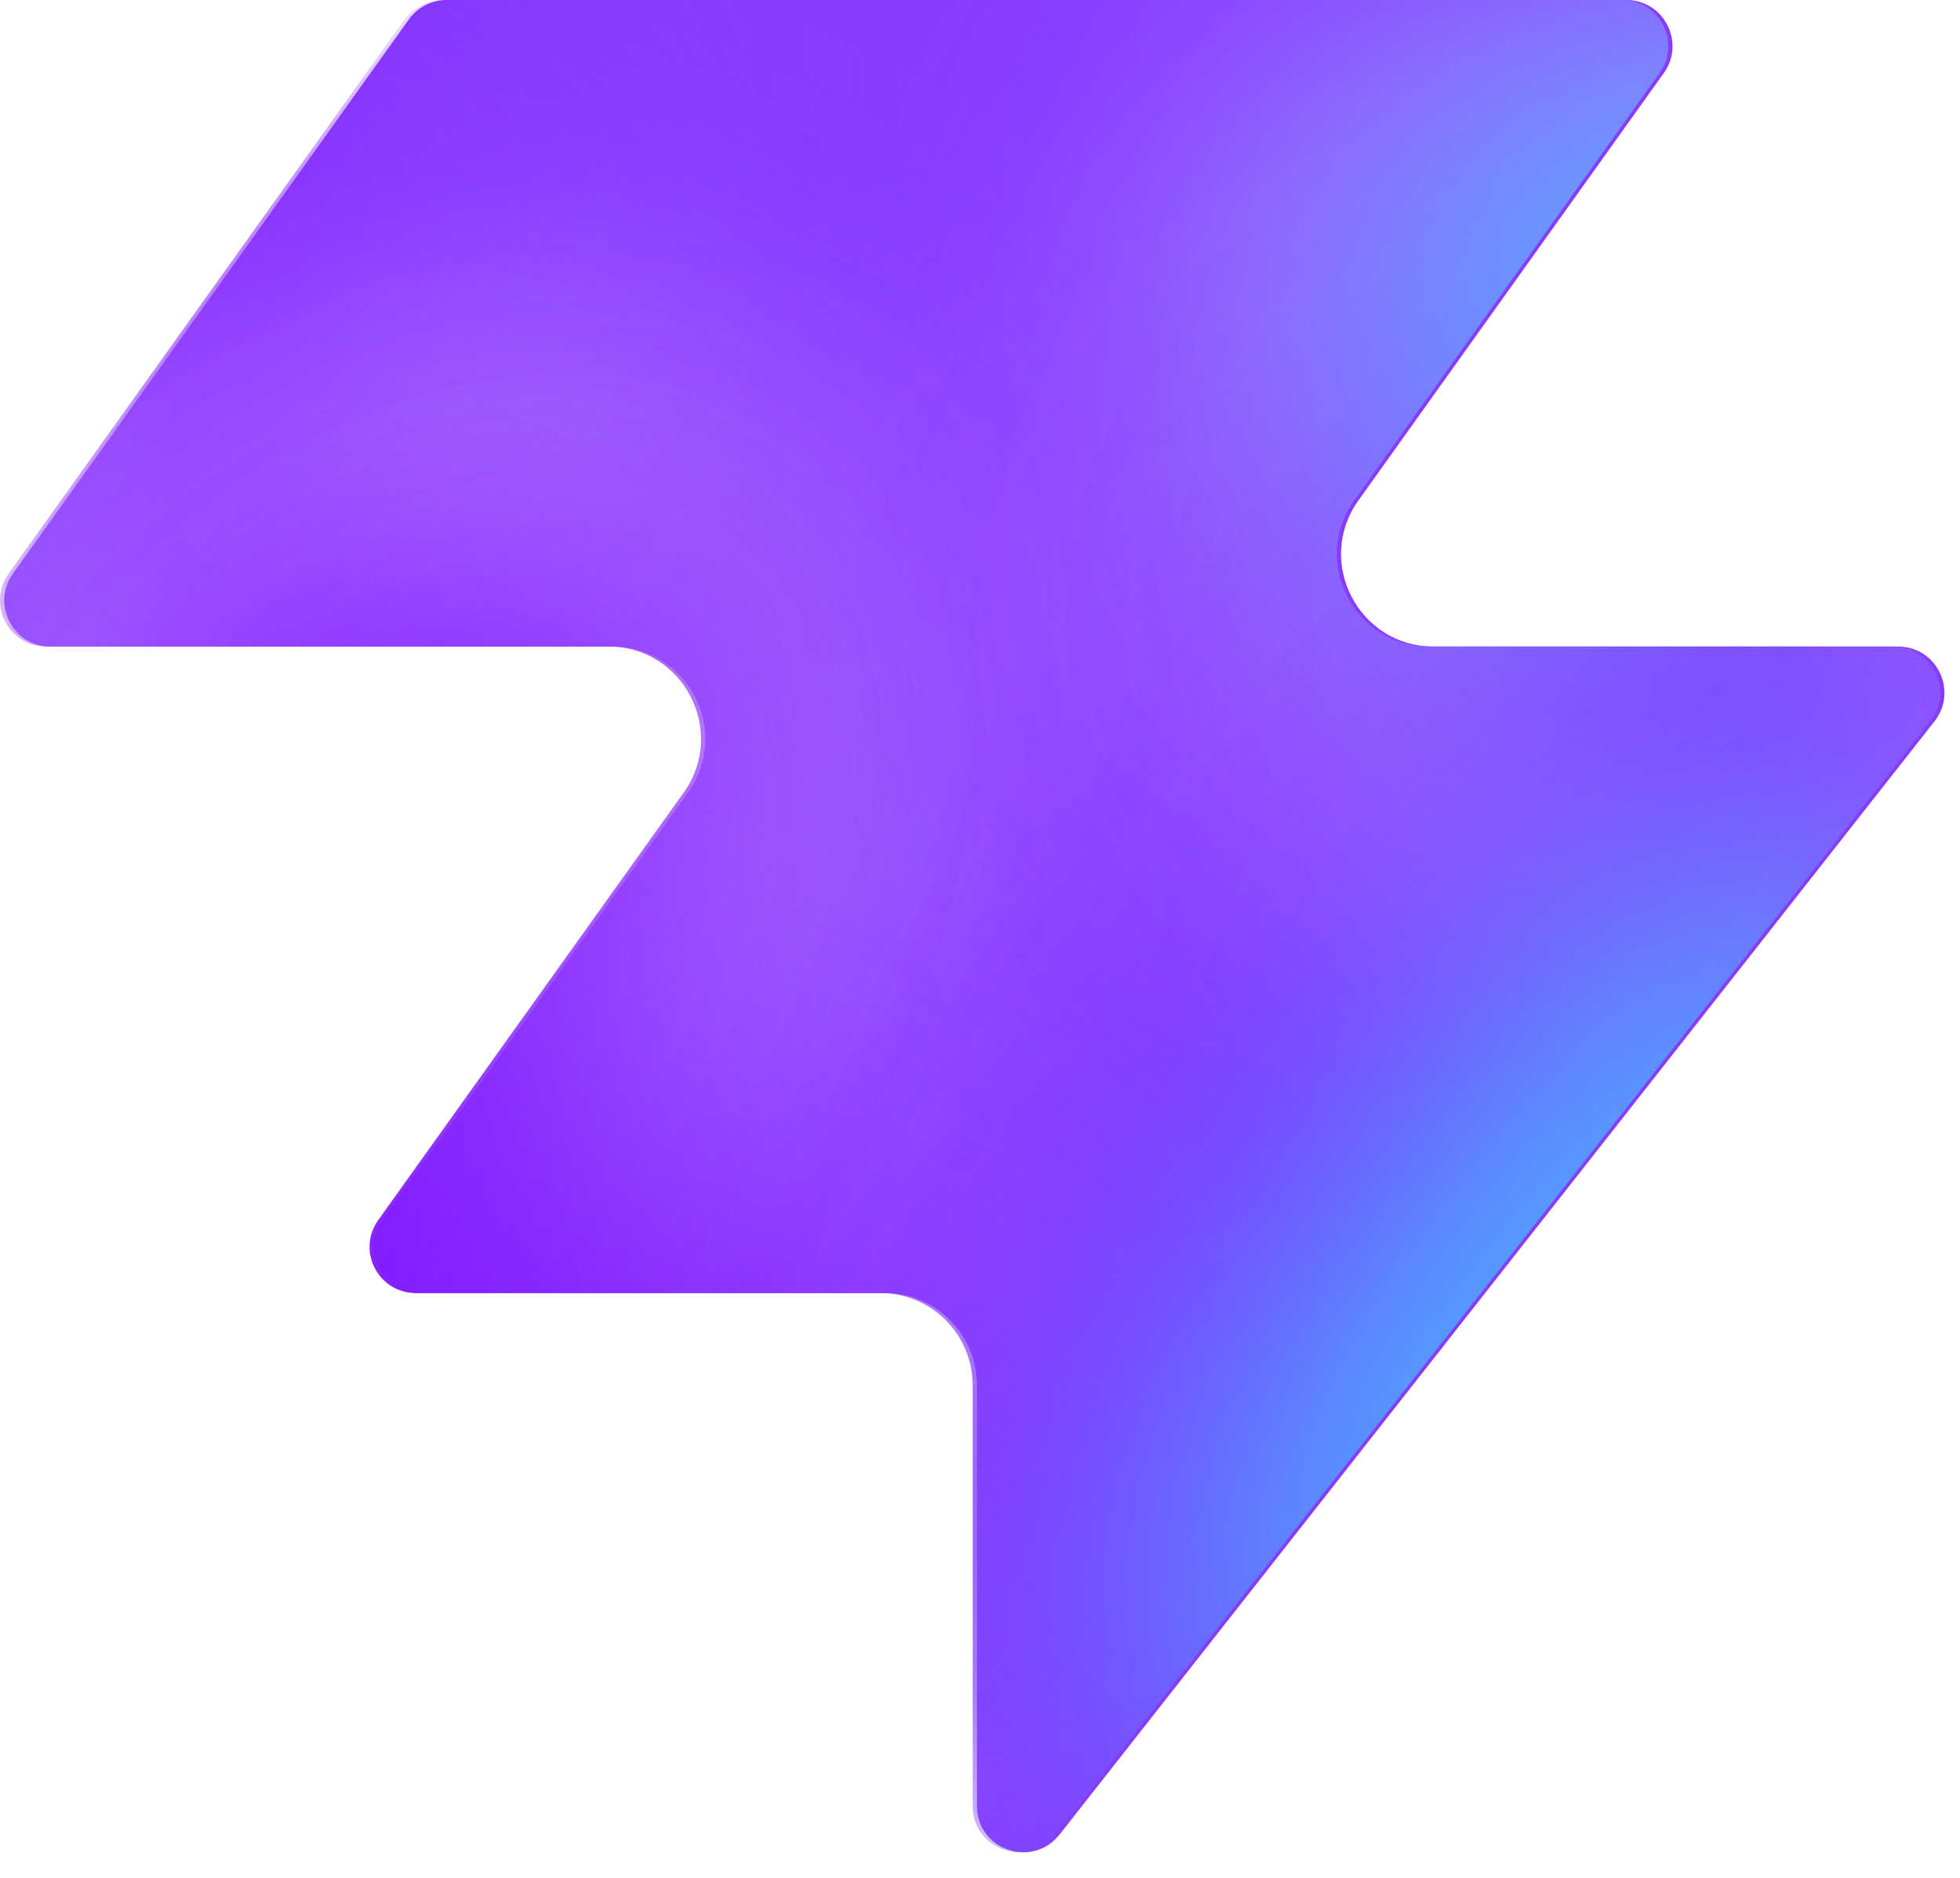
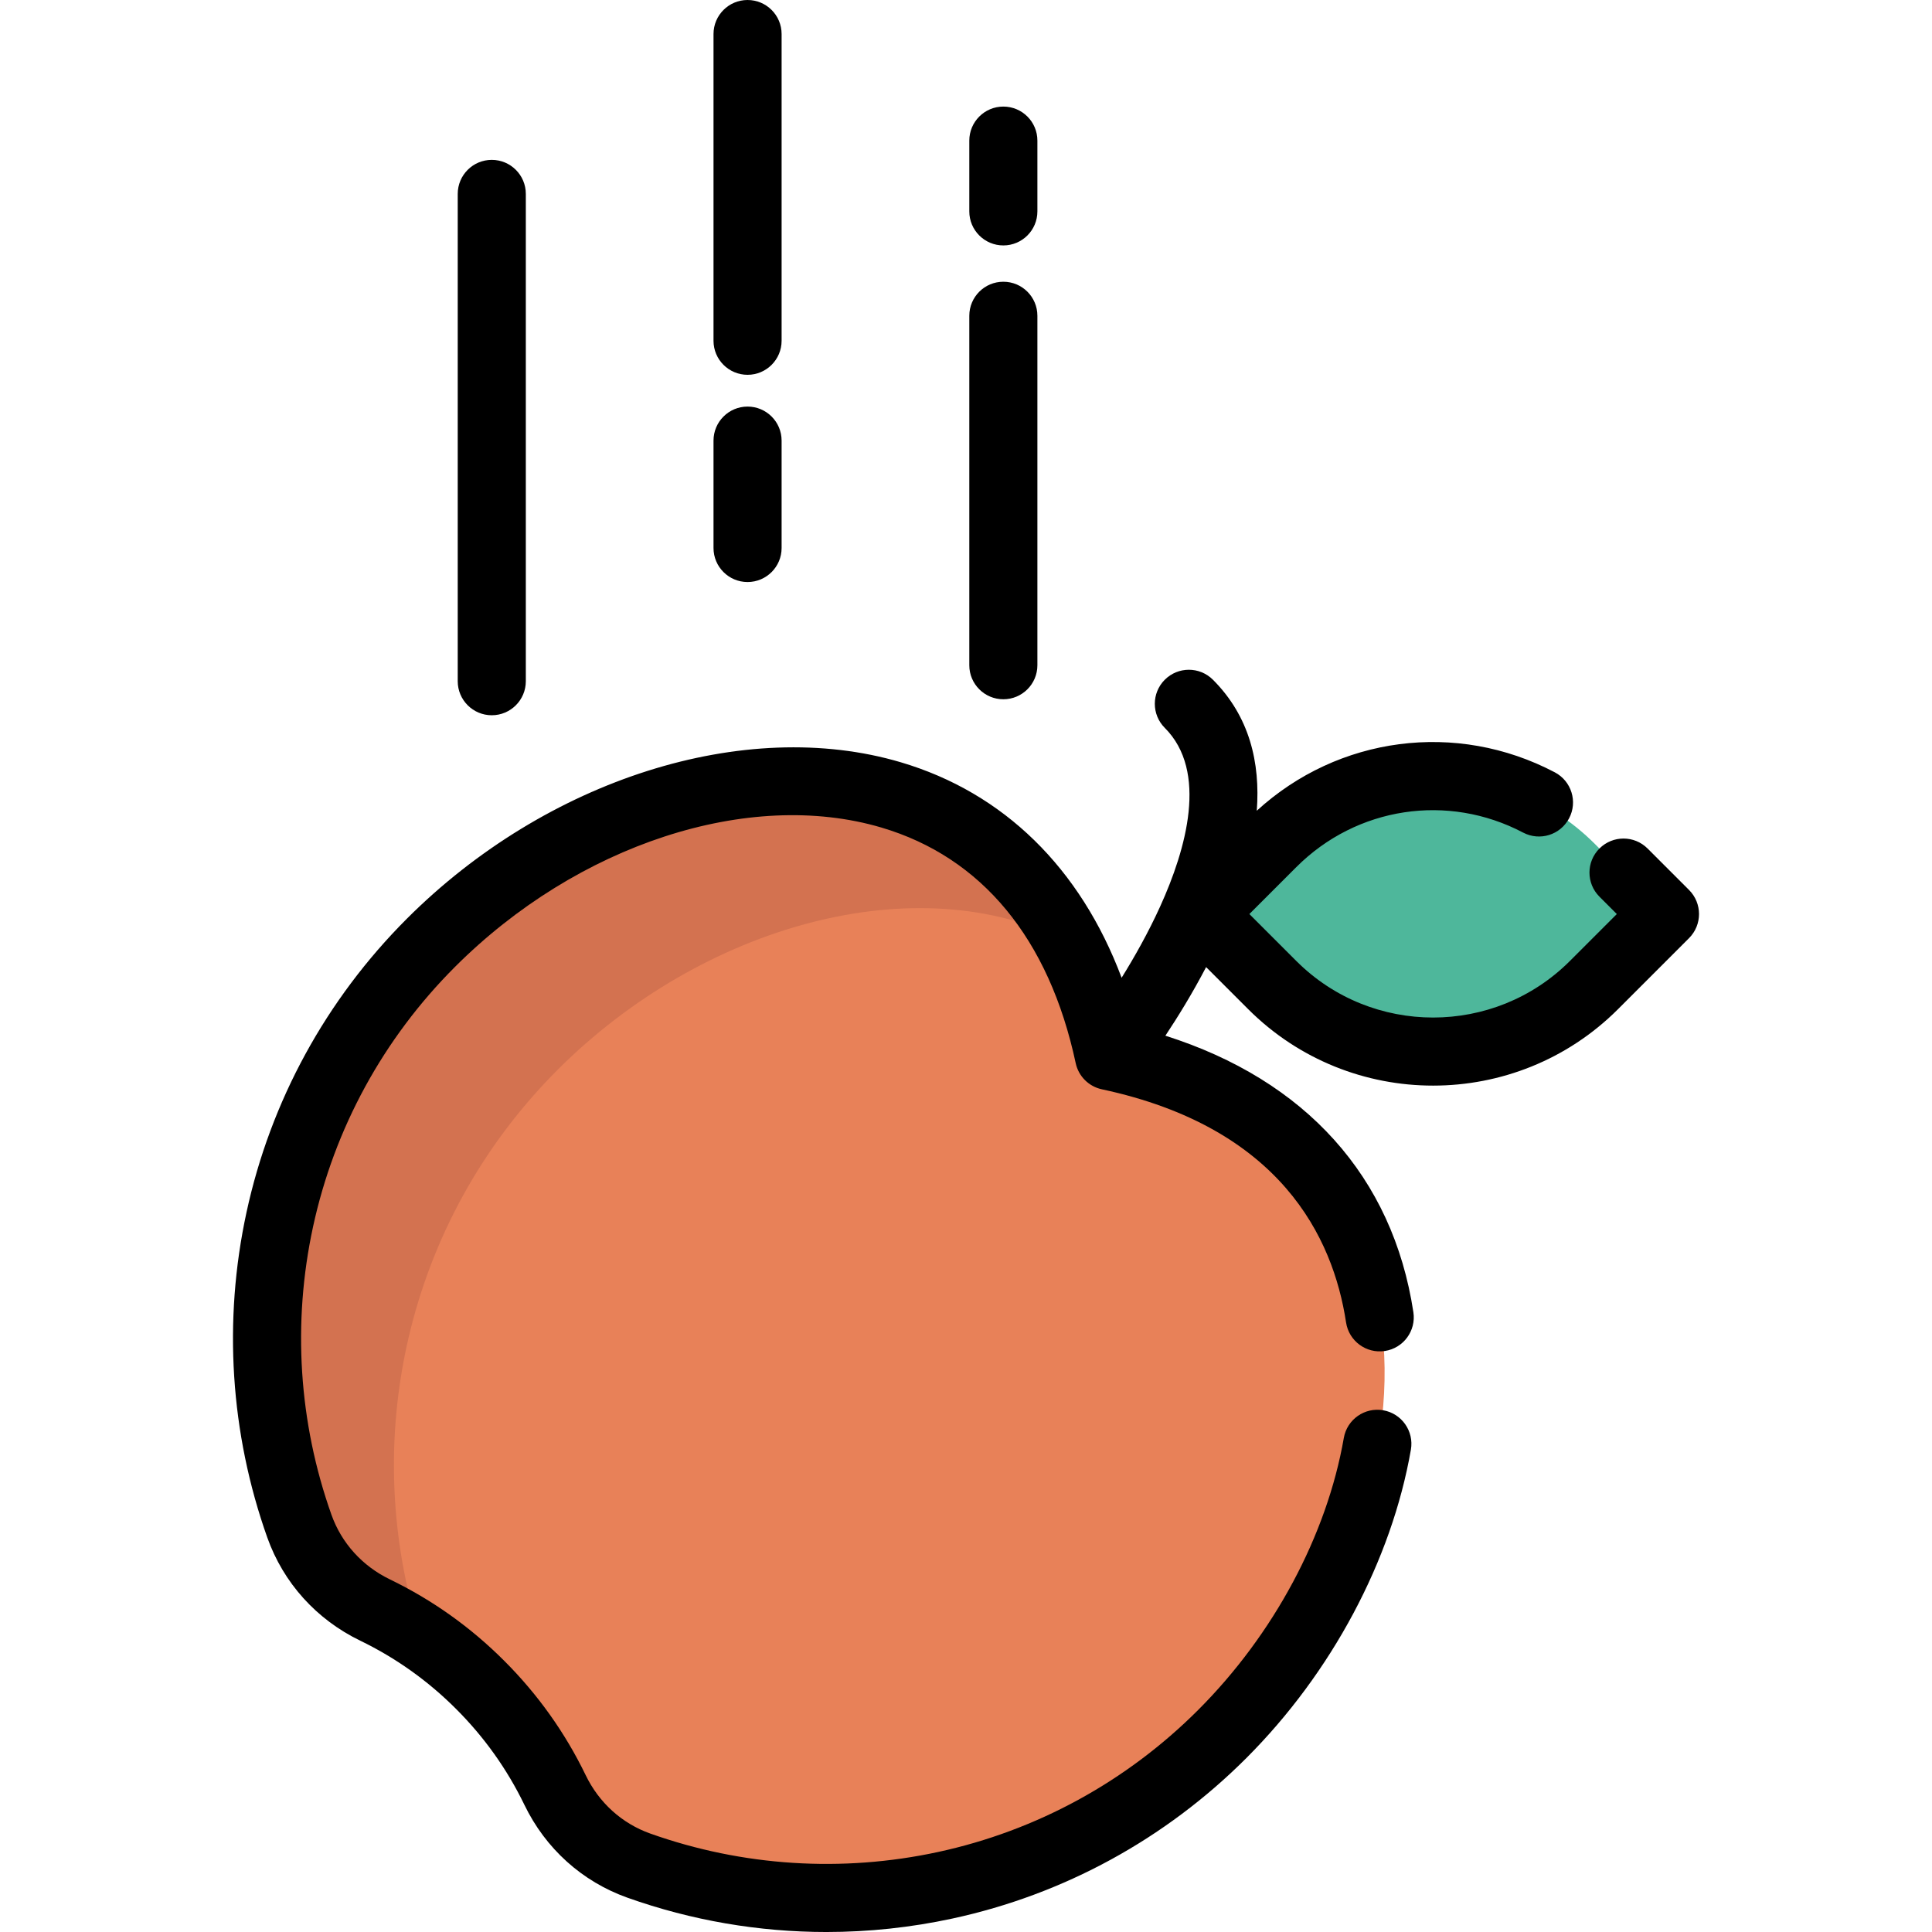
- <svg xmlns="http://www.w3.org/2000/svg" width="48" height="46" fill="none" viewBox="0 0 48 46">
-   <path fill="#863bff" d="M25.946 44.938c-.664.845-2.021.375-2.021-.698V33.937a2.26 2.26 0 0 0-2.262-2.262H10.287c-.92 0-1.456-1.04-.92-1.788l7.48-10.471c1.07-1.497 0-3.578-1.842-3.578H1.237c-.92 0-1.456-1.04-.92-1.788L10.013.474c.214-.297.556-.474.92-.474h28.894c.92 0 1.456 1.04.92 1.788l-7.48 10.471c-1.07 1.498 0 3.579 1.842 3.579h11.377c.943 0 1.473 1.088.89 1.83L25.947 44.94z" style="fill:#863bff;fill:color(display-p3 .525 .23 1);fill-opacity:1" />
-   <mask id="a" width="48" height="46" x="0" y="0" maskUnits="userSpaceOnUse" style="mask-type:alpha">
-     <path fill="#000" d="M25.842 44.938c-.664.844-2.021.375-2.021-.698V33.937a2.26 2.26 0 0 0-2.262-2.262H10.183c-.92 0-1.456-1.04-.92-1.788l7.48-10.471c1.07-1.498 0-3.579-1.842-3.579H1.133c-.92 0-1.456-1.04-.92-1.787L9.91.473c.214-.297.556-.474.92-.474h28.894c.92 0 1.456 1.04.92 1.788l-7.48 10.471c-1.07 1.498 0 3.578 1.842 3.578h11.377c.943 0 1.473 1.088.89 1.832L25.843 44.94z" style="fill:#000;fill-opacity:1" />
-   </mask>
-   <g mask="url(#a)">
-     <g filter="url(#b)">
-       <ellipse cx="5.508" cy="14.704" fill="#ede6ff" rx="5.508" ry="14.704" style="fill:#ede6ff;fill:color(display-p3 .927 .903 1);fill-opacity:1" transform="matrix(.00324 1 1 -.00324 -4.47 31.516)" />
-     </g>
-     <g filter="url(#c)">
-       <ellipse cx="10.399" cy="29.851" fill="#ede6ff" rx="10.399" ry="29.851" style="fill:#ede6ff;fill:color(display-p3 .927 .903 1);fill-opacity:1" transform="matrix(.00324 1 1 -.00324 -39.328 7.883)" />
-     </g>
-     <g filter="url(#d)">
-       <ellipse cx="5.508" cy="30.487" fill="#7e14ff" rx="5.508" ry="30.487" style="fill:#7e14ff;fill:color(display-p3 .492 .077 1);fill-opacity:1" transform="rotate(89.814 -25.913 -14.639)scale(1 -1)" />
-     </g>
-     <g filter="url(#e)">
-       <ellipse cx="5.508" cy="30.599" fill="#7e14ff" rx="5.508" ry="30.599" style="fill:#7e14ff;fill:color(display-p3 .492 .077 1);fill-opacity:1" transform="rotate(89.814 -32.644 -3.334)scale(1 -1)" />
-     </g>
-     <g filter="url(#f)">
-       <ellipse cx="5.508" cy="30.599" fill="#7e14ff" rx="5.508" ry="30.599" style="fill:#7e14ff;fill:color(display-p3 .492 .077 1);fill-opacity:1" transform="matrix(.00324 1 1 -.00324 -34.34 30.47)" />
-     </g>
-     <g filter="url(#g)">
-       <ellipse cx="14.072" cy="22.078" fill="#ede6ff" rx="14.072" ry="22.078" style="fill:#ede6ff;fill:color(display-p3 .927 .903 1);fill-opacity:1" transform="rotate(93.35 24.506 48.493)scale(-1 1)" />
-     </g>
-     <g filter="url(#h)">
-       <ellipse cx="3.47" cy="21.501" fill="#7e14ff" rx="3.47" ry="21.501" style="fill:#7e14ff;fill:color(display-p3 .492 .077 1);fill-opacity:1" transform="rotate(89.009 28.708 47.59)scale(-1 1)" />
-     </g>
-     <g filter="url(#i)">
-       <ellipse cx="3.47" cy="21.501" fill="#7e14ff" rx="3.47" ry="21.501" style="fill:#7e14ff;fill:color(display-p3 .492 .077 1);fill-opacity:1" transform="rotate(89.009 28.708 47.59)scale(-1 1)" />
-     </g>
-     <g filter="url(#j)">
-       <ellipse cx=".387" cy="8.972" fill="#7e14ff" rx="4.407" ry="29.108" style="fill:#7e14ff;fill:color(display-p3 .492 .077 1);fill-opacity:1" transform="rotate(39.51 .387 8.972)" />
-     </g>
-     <g filter="url(#k)">
-       <ellipse cx="47.523" cy="-6.092" fill="#7e14ff" rx="4.407" ry="29.108" style="fill:#7e14ff;fill:color(display-p3 .492 .077 1);fill-opacity:1" transform="rotate(37.892 47.523 -6.092)" />
-     </g>
-     <g filter="url(#l)">
-       <ellipse cx="41.412" cy="6.333" fill="#47bfff" rx="5.971" ry="9.665" style="fill:#47bfff;fill:color(display-p3 .28 .748 1);fill-opacity:1" transform="rotate(37.892 41.412 6.333)" />
-     </g>
-     <g filter="url(#m)">
-       <ellipse cx="-1.879" cy="38.332" fill="#7e14ff" rx="4.407" ry="29.108" style="fill:#7e14ff;fill:color(display-p3 .492 .077 1);fill-opacity:1" transform="rotate(37.892 -1.88 38.332)" />
-     </g>
-     <g filter="url(#n)">
-       <ellipse cx="-1.879" cy="38.332" fill="#7e14ff" rx="4.407" ry="29.108" style="fill:#7e14ff;fill:color(display-p3 .492 .077 1);fill-opacity:1" transform="rotate(37.892 -1.88 38.332)" />
-     </g>
-     <g filter="url(#o)">
-       <ellipse cx="35.651" cy="29.907" fill="#7e14ff" rx="4.407" ry="29.108" style="fill:#7e14ff;fill:color(display-p3 .492 .077 1);fill-opacity:1" transform="rotate(37.892 35.651 29.907)" />
-     </g>
-     <g filter="url(#p)">
-       <ellipse cx="38.418" cy="32.4" fill="#47bfff" rx="5.971" ry="15.297" style="fill:#47bfff;fill:color(display-p3 .28 .748 1);fill-opacity:1" transform="rotate(37.892 38.418 32.4)" />
-     </g>
-   </g>
-   <defs>
-     <filter id="b" width="60.045" height="41.654" x="-19.77" y="16.149" color-interpolation-filters="sRGB" filterUnits="userSpaceOnUse">
-       <feFlood flood-opacity="0" result="BackgroundImageFix" />
-       <feBlend in="SourceGraphic" in2="BackgroundImageFix" result="shape" />
-       <feGaussianBlur result="effect1_foregroundBlur_2002_17158" stdDeviation="7.659" />
-     </filter>
-     <filter id="c" width="90.34" height="51.437" x="-54.613" y="-7.533" color-interpolation-filters="sRGB" filterUnits="userSpaceOnUse">
-       <feFlood flood-opacity="0" result="BackgroundImageFix" />
-       <feBlend in="SourceGraphic" in2="BackgroundImageFix" result="shape" />
-       <feGaussianBlur result="effect1_foregroundBlur_2002_17158" stdDeviation="7.659" />
-     </filter>
-     <filter id="d" width="79.355" height="29.4" x="-49.64" y="2.03" color-interpolation-filters="sRGB" filterUnits="userSpaceOnUse">
-       <feFlood flood-opacity="0" result="BackgroundImageFix" />
-       <feBlend in="SourceGraphic" in2="BackgroundImageFix" result="shape" />
-       <feGaussianBlur result="effect1_foregroundBlur_2002_17158" stdDeviation="4.596" />
-     </filter>
-     <filter id="e" width="79.579" height="29.4" x="-45.045" y="20.029" color-interpolation-filters="sRGB" filterUnits="userSpaceOnUse">
-       <feFlood flood-opacity="0" result="BackgroundImageFix" />
-       <feBlend in="SourceGraphic" in2="BackgroundImageFix" result="shape" />
-       <feGaussianBlur result="effect1_foregroundBlur_2002_17158" stdDeviation="4.596" />
-     </filter>
-     <filter id="f" width="79.579" height="29.4" x="-43.513" y="21.178" color-interpolation-filters="sRGB" filterUnits="userSpaceOnUse">
-       <feFlood flood-opacity="0" result="BackgroundImageFix" />
-       <feBlend in="SourceGraphic" in2="BackgroundImageFix" result="shape" />
-       <feGaussianBlur result="effect1_foregroundBlur_2002_17158" stdDeviation="4.596" />
-     </filter>
-     <filter id="g" width="74.749" height="58.852" x="15.756" y="-17.901" color-interpolation-filters="sRGB" filterUnits="userSpaceOnUse">
-       <feFlood flood-opacity="0" result="BackgroundImageFix" />
-       <feBlend in="SourceGraphic" in2="BackgroundImageFix" result="shape" />
-       <feGaussianBlur result="effect1_foregroundBlur_2002_17158" stdDeviation="7.659" />
-     </filter>
-     <filter id="h" width="61.377" height="25.362" x="23.548" y="2.284" color-interpolation-filters="sRGB" filterUnits="userSpaceOnUse">
-       <feFlood flood-opacity="0" result="BackgroundImageFix" />
-       <feBlend in="SourceGraphic" in2="BackgroundImageFix" result="shape" />
-       <feGaussianBlur result="effect1_foregroundBlur_2002_17158" stdDeviation="4.596" />
-     </filter>
-     <filter id="i" width="61.377" height="25.362" x="23.548" y="2.284" color-interpolation-filters="sRGB" filterUnits="userSpaceOnUse">
-       <feFlood flood-opacity="0" result="BackgroundImageFix" />
-       <feBlend in="SourceGraphic" in2="BackgroundImageFix" result="shape" />
-       <feGaussianBlur result="effect1_foregroundBlur_2002_17158" stdDeviation="4.596" />
-     </filter>
-     <filter id="j" width="56.045" height="63.649" x="-27.636" y="-22.853" color-interpolation-filters="sRGB" filterUnits="userSpaceOnUse">
-       <feFlood flood-opacity="0" result="BackgroundImageFix" />
-       <feBlend in="SourceGraphic" in2="BackgroundImageFix" result="shape" />
-       <feGaussianBlur result="effect1_foregroundBlur_2002_17158" stdDeviation="4.596" />
-     </filter>
-     <filter id="k" width="54.814" height="64.646" x="20.116" y="-38.415" color-interpolation-filters="sRGB" filterUnits="userSpaceOnUse">
-       <feFlood flood-opacity="0" result="BackgroundImageFix" />
-       <feBlend in="SourceGraphic" in2="BackgroundImageFix" result="shape" />
-       <feGaussianBlur result="effect1_foregroundBlur_2002_17158" stdDeviation="4.596" />
-     </filter>
-     <filter id="l" width="33.541" height="35.313" x="24.641" y="-11.323" color-interpolation-filters="sRGB" filterUnits="userSpaceOnUse">
-       <feFlood flood-opacity="0" result="BackgroundImageFix" />
-       <feBlend in="SourceGraphic" in2="BackgroundImageFix" result="shape" />
-       <feGaussianBlur result="effect1_foregroundBlur_2002_17158" stdDeviation="4.596" />
-     </filter>
-     <filter id="m" width="54.814" height="64.646" x="-29.286" y="6.009" color-interpolation-filters="sRGB" filterUnits="userSpaceOnUse">
-       <feFlood flood-opacity="0" result="BackgroundImageFix" />
-       <feBlend in="SourceGraphic" in2="BackgroundImageFix" result="shape" />
-       <feGaussianBlur result="effect1_foregroundBlur_2002_17158" stdDeviation="4.596" />
-     </filter>
-     <filter id="n" width="54.814" height="64.646" x="-29.286" y="6.009" color-interpolation-filters="sRGB" filterUnits="userSpaceOnUse">
-       <feFlood flood-opacity="0" result="BackgroundImageFix" />
-       <feBlend in="SourceGraphic" in2="BackgroundImageFix" result="shape" />
-       <feGaussianBlur result="effect1_foregroundBlur_2002_17158" stdDeviation="4.596" />
-     </filter>
-     <filter id="o" width="54.814" height="64.646" x="8.244" y="-2.416" color-interpolation-filters="sRGB" filterUnits="userSpaceOnUse">
-       <feFlood flood-opacity="0" result="BackgroundImageFix" />
-       <feBlend in="SourceGraphic" in2="BackgroundImageFix" result="shape" />
-       <feGaussianBlur result="effect1_foregroundBlur_2002_17158" stdDeviation="4.596" />
-     </filter>
-     <filter id="p" width="39.409" height="43.623" x="18.713" y="10.588" color-interpolation-filters="sRGB" filterUnits="userSpaceOnUse">
-       <feFlood flood-opacity="0" result="BackgroundImageFix" />
-       <feBlend in="SourceGraphic" in2="BackgroundImageFix" result="shape" />
-       <feGaussianBlur result="effect1_foregroundBlur_2002_17158" stdDeviation="4.596" />
-     </filter>
-   </defs>
+ <svg xmlns="http://www.w3.org/2000/svg" height="800px" width="800px" version="1.1" id="Layer_1" viewBox="0 0 512 512" xml:space="preserve">
+   <path style="fill:#E88158;" d="M294.125,280.085c95.422,20.403,87.915,121.792,30.003,179.692  c-41.804,41.804-102.363,53.425-154.598,34.863c-9.768-3.477-17.696-10.707-22.207-20.042c-4.872-10.069-11.489-19.513-19.85-27.862  c-8.349-8.361-17.792-14.965-27.862-19.837c-9.335-4.523-16.565-12.451-20.042-22.219c-18.562-52.234-6.941-112.793,34.863-154.598  C172.345,192.17,273.722,184.675,294.125,280.085z" />
+   <path style="fill:#D37250;" d="M147.815,283.465c38.142-38.142,95.135-54.406,135.433-33.813  c-33.644-62.383-117.975-50.409-168.815,0.432C72.628,291.888,61.007,352.447,79.57,404.681  c3.477,9.768,10.707,17.696,20.042,22.219c4.071,1.969,8.031,4.237,11.866,6.774C95.069,382.464,107.175,324.103,147.815,283.465z" />
+   <path style="fill:#4EB79B;" d="M441.469,242.467l-18.827,18.827c-23.543,23.531-61.702,23.531-85.245,0l-18.827-18.827  l18.827-18.827c23.543-23.543,61.702-23.543,85.245,0L441.469,242.467z" />
+   <path d="M447.615,235.852l-10.986-10.986c-3.524-3.522-9.235-3.524-12.76,0c-3.524,3.524-3.524,9.237,0,12.76l4.606,4.606  l-12.445,12.445c-19.984,19.975-52.501,19.976-72.488,0.001l-12.447-12.446l12.449-12.447c15.975-15.976,40.125-19.65,60.098-9.14  c4.413,2.322,9.867,0.626,12.185-3.783c2.322-4.41,0.627-9.866-3.783-12.186c-26.073-13.721-57.413-9.564-78.987,10.181  c0.964-12.721-1.9-25.004-11.616-34.721c-3.524-3.522-9.235-3.524-12.76,0c-3.524,3.524-3.524,9.237,0,12.76  c11.525,11.525,5.693,32.102-1.228,47.335c-3.155,6.945-6.838,13.454-10.212,18.884c-10.91-29.049-31.229-49.039-58.561-57.117  c-41.27-12.197-93.857,4.469-130.858,41.471c-21.435,21.435-36.135,48.359-42.508,77.862c-6.205,28.722-4.296,58.507,5.524,86.14  c4.268,11.993,13.007,21.694,24.612,27.317c9.426,4.561,17.974,10.648,25.416,18.1c7.459,7.448,13.549,15.996,18.1,25.403  c5.607,11.603,15.305,20.345,27.311,24.618c17.015,6.047,34.845,9.095,52.743,9.093c11.165,0,22.359-1.186,33.393-3.57  c29.502-6.374,56.427-21.073,77.862-42.507c22.612-22.607,38.513-52.404,43.627-81.752c0.855-4.909-2.431-9.582-7.341-10.437  c-4.905-0.855-9.582,2.43-10.437,7.34c-4.491,25.773-18.564,52.048-38.609,72.09c-18.976,18.977-42.806,31.99-68.913,37.63  c-25.439,5.496-51.817,3.806-76.28-4.888c-7.503-2.671-13.579-8.164-17.11-15.472c-5.436-11.236-12.702-21.435-21.587-30.307  c-8.865-8.878-19.065-16.141-30.312-21.582c-7.311-3.543-12.807-9.624-15.474-17.121c-8.694-24.465-10.384-50.844-4.888-76.284  c5.64-26.105,18.653-49.935,37.63-68.913c32.464-32.464,77.867-47.303,112.984-36.926c26.644,7.875,44.455,29.464,51.505,62.436  c0.743,3.477,3.46,6.193,6.937,6.937c47.272,10.108,61.283,39.178,64.714,61.786c0.747,4.928,5.359,8.313,10.274,7.567  c4.928-0.747,8.314-5.347,7.567-10.274c-5.442-35.874-28.598-61.514-65.725-73.282c3.257-4.895,7.115-11.137,10.795-18.183  l11.155,11.154c13.508,13.502,31.254,20.254,48.999,20.254c17.745,0,35.493-6.752,49.003-20.255l18.826-18.827  C451.138,245.088,451.138,239.376,447.615,235.852z" />
+   <path d="M130.325,189.549c4.983,0,9.023-4.04,9.023-9.023V51.389c0-4.983-4.04-9.023-9.023-9.023s-9.023,4.04-9.023,9.023v129.137  C121.303,185.51,125.343,189.549,130.325,189.549z" />
+   <path d="M265.897,65.04c4.984,0,9.023-4.04,9.023-9.023V37.267c0-4.983-4.038-9.023-9.023-9.023c-4.984,0-9.022,4.04-9.022,9.023  v18.751C256.874,61.002,260.913,65.04,265.897,65.04z" />
+   <path d="M265.897,185.313c4.984,0,9.023-4.04,9.023-9.023V83.687c0-4.983-4.038-9.023-9.023-9.023c-4.984,0-9.022,4.04-9.022,9.023  v92.602C256.874,181.273,260.913,185.313,265.897,185.313z" />
+   <path d="M198.111,99.327c4.983,0,9.023-4.04,9.023-9.023V9.023c0-4.983-4.04-9.023-9.023-9.023c-4.983,0-9.023,4.04-9.023,9.023  v81.282C189.089,95.287,193.128,99.327,198.111,99.327z" />
+   <path d="M198.111,154.244c4.983,0,9.023-4.04,9.023-9.023v-28.451c0-4.983-4.04-9.023-9.023-9.023c-4.983,0-9.023,4.04-9.023,9.023  v28.451C189.089,150.204,193.128,154.244,198.111,154.244z" />
</svg>
